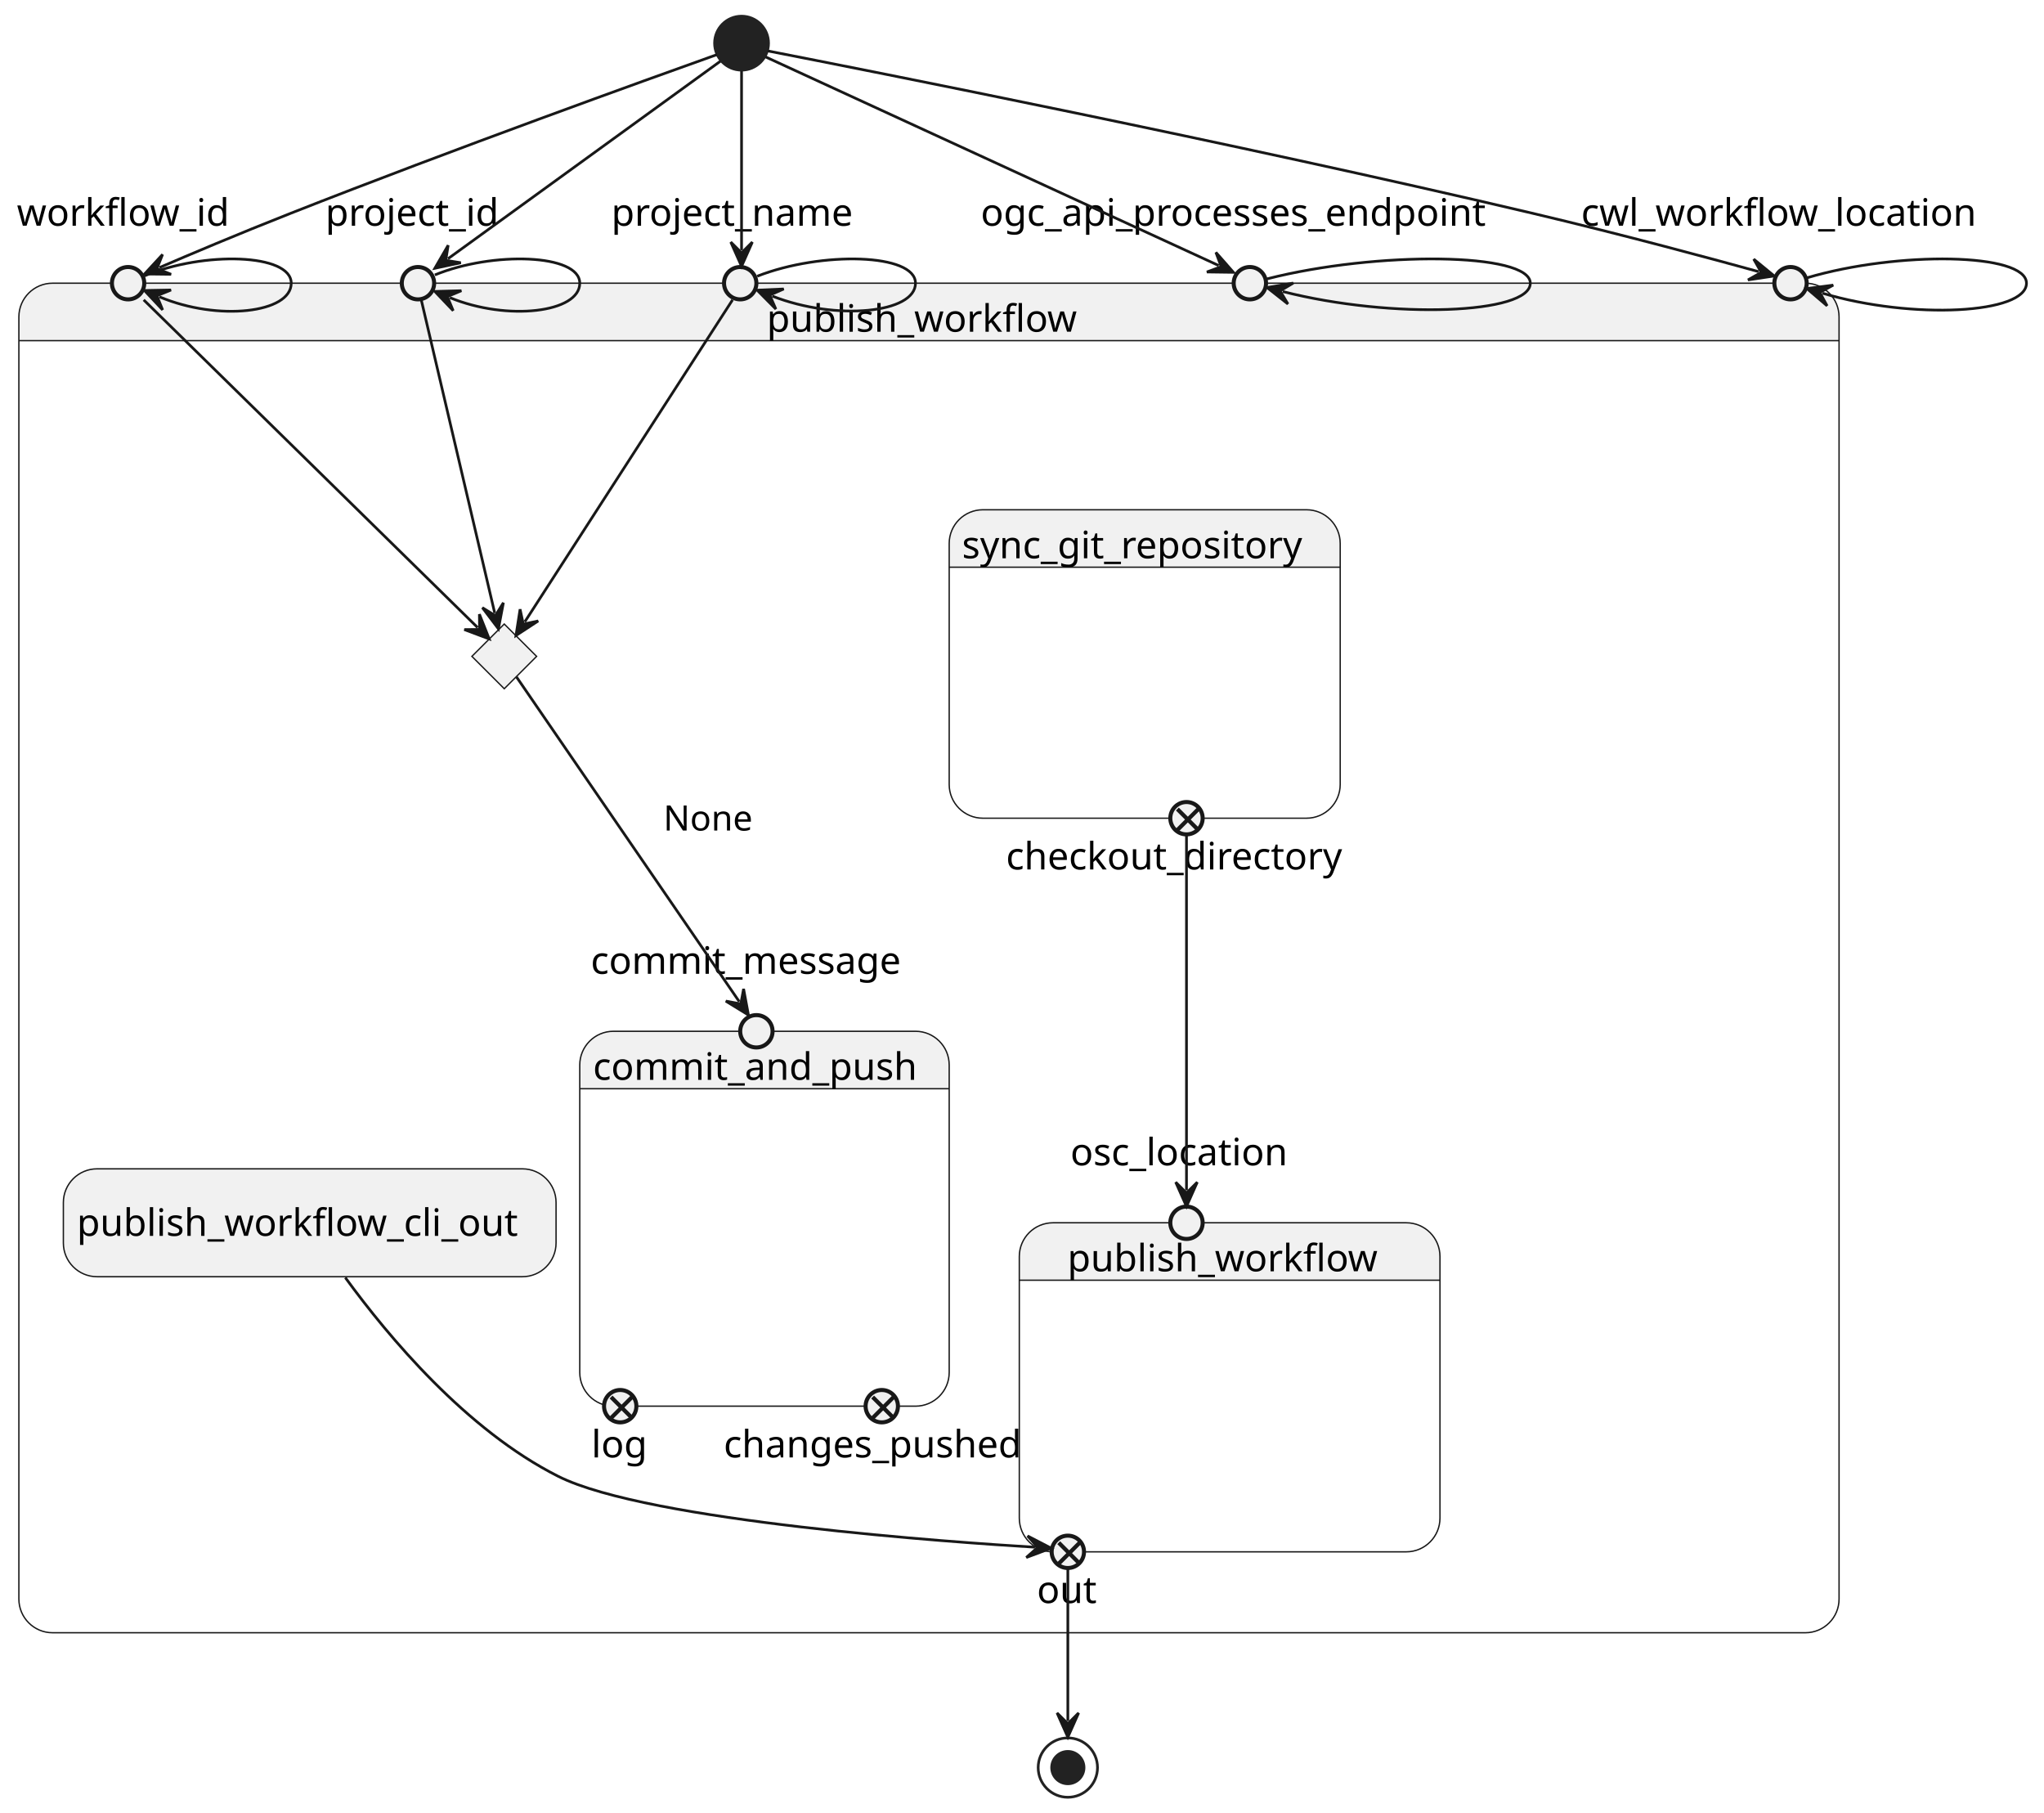
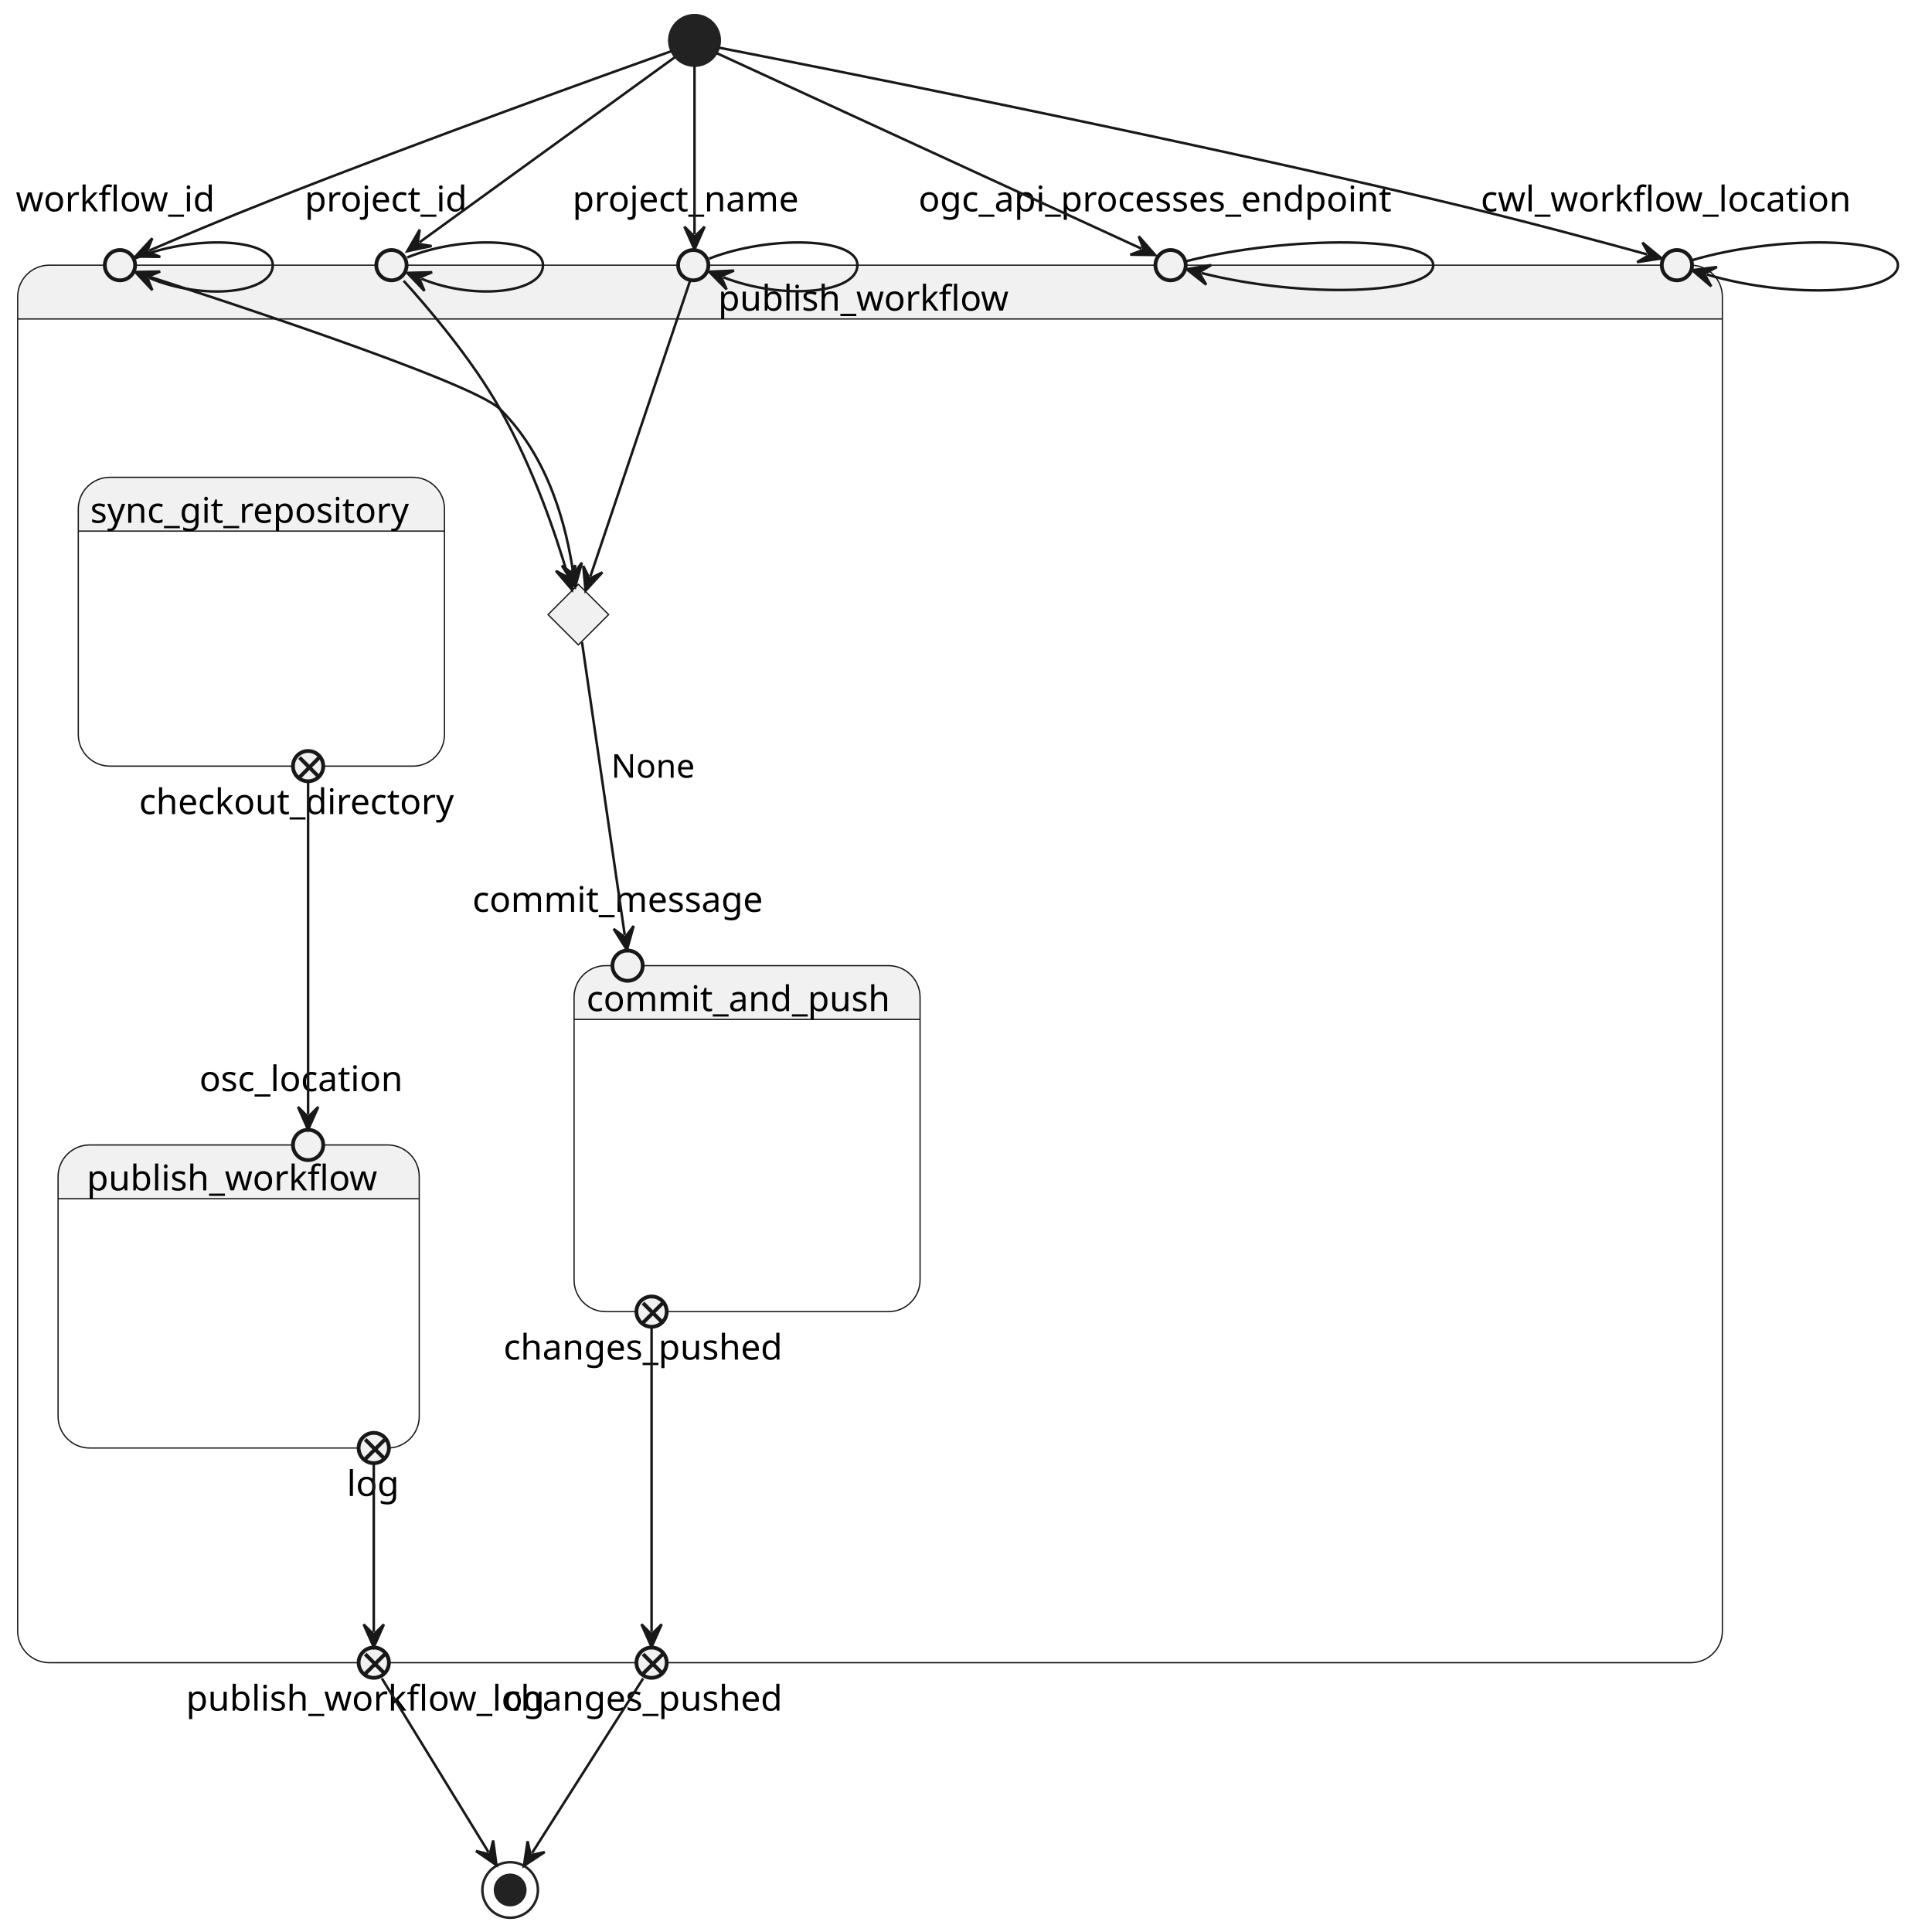
- <svg xmlns="http://www.w3.org/2000/svg" contentStyleType="text/css" data-diagram-type="STATE" height="672px" preserveAspectRatio="none" style="width:758px;height:672px;background:#FFFFFF;" version="1.1" viewBox="0 0 758 672" width="758px" zoomAndPan="magnify">
+ <svg xmlns="http://www.w3.org/2000/svg" contentStyleType="text/css" data-diagram-type="STATE" height="765px" preserveAspectRatio="none" style="width:758px;height:765px;background:#FFFFFF;" version="1.1" viewBox="0 0 758 765" width="758px" zoomAndPan="magnify">
  <defs />
  <g>
    <g class="cluster" data-entity="publish_workflow" data-source-line="12" data-uid="ent0002" id="cluster_publish_workflow">
      <path d="M19.5,105 L669.5,105 A12.5,12.5 0 0 1 682,117.5 L682,126.297 L7,126.297 L7,117.5 A12.5,12.5 0 0 1 19.5,105" fill="#F1F1F1" />
-       <rect fill="none" height="500.36" rx="12.5" ry="12.5" style="stroke:#181818;stroke-width:0.5;" width="675" x="7" y="105" />
+       <rect fill="none" height="553.36" rx="12.5" ry="12.5" style="stroke:#181818;stroke-width:0.5;" width="675" x="7" y="105" />
      <line style="stroke:#181818;stroke-width:0.5;" x1="7" x2="682" y1="126.297" y2="126.297" />
      <text fill="#000000" font-family="sans-serif" font-size="14" lengthAdjust="spacing" textLength="120.306" x="284.347" y="122.995">publish_workflow</text>
    </g>
-     <g class="cluster" data-entity="sync_git_repository" data-source-line="31" data-uid="ent0008" id="cluster_sync_git_repository">
-       <path d="M364.5,189 L484.5,189 A12.5,12.5 0 0 1 497,201.5 L497,210.297 L352,210.297 L352,201.5 A12.5,12.5 0 0 1 364.5,189" fill="#F1F1F1" />
-       <rect fill="none" height="114.36" rx="12.5" ry="12.5" style="stroke:#181818;stroke-width:0.5;" width="145" x="352" y="189" />
-       <line style="stroke:#181818;stroke-width:0.5;" x1="352" x2="497" y1="210.297" y2="210.297" />
-       <text fill="#000000" font-family="sans-serif" font-size="14" lengthAdjust="spacing" textLength="135.516" x="356.742" y="206.995">sync_git_repository</text>
+     <g class="cluster" data-entity="commit_and_push" data-source-line="42" data-uid="ent0009" id="cluster_commit_and_push">
+       <path d="M239.812,382.36 L351.812,382.36 A12.5,12.5 0 0 1 364.312,394.86 L364.312,403.657 L227.312,403.657 L227.312,394.86 A12.5,12.5 0 0 1 239.812,382.36" fill="#F1F1F1" />
+       <rect fill="none" height="137" rx="12.5" ry="12.5" style="stroke:#181818;stroke-width:0.5;" width="137" x="227.312" y="382.36" />
+       <line style="stroke:#181818;stroke-width:0.5;" x1="227.312" x2="364.312" y1="403.657" y2="403.657" />
+       <text fill="#000000" font-family="sans-serif" font-size="14" lengthAdjust="spacing" textLength="127.183" x="232.221" y="400.355">commit_and_push</text>
    </g>
-     <g class="cluster" data-entity="publish_workflow" data-source-line="57" data-uid="ent0010" id="cluster_publish_workflow">
-       <path d="M390.5,453.36 L521.5,453.36 A12.5,12.5 0 0 1 534,465.86 L534,474.657 L378,474.657 L378,465.86 A12.5,12.5 0 0 1 390.5,453.36" fill="#F1F1F1" />
-       <rect fill="none" height="122" rx="12.5" ry="12.5" style="stroke:#181818;stroke-width:0.5;" width="156" x="378" y="453.36" />
-       <line style="stroke:#181818;stroke-width:0.5;" x1="378" x2="534" y1="474.657" y2="474.657" />
-       <text fill="#000000" font-family="sans-serif" font-size="14" lengthAdjust="spacing" textLength="120.306" x="395.847" y="471.355">publish_workflow</text>
+     <g class="cluster" data-entity="sync_git_repository" data-source-line="63" data-uid="ent0012" id="cluster_sync_git_repository">
+       <path d="M43.5,189 L163.5,189 A12.5,12.5 0 0 1 176,201.5 L176,210.297 L31,210.297 L31,201.5 A12.5,12.5 0 0 1 43.5,189" fill="#F1F1F1" />
+       <rect fill="none" height="114.36" rx="12.5" ry="12.5" style="stroke:#181818;stroke-width:0.5;" width="145" x="31" y="189" />
+       <line style="stroke:#181818;stroke-width:0.5;" x1="31" x2="176" y1="210.297" y2="210.297" />
+       <text fill="#000000" font-family="sans-serif" font-size="14" lengthAdjust="spacing" textLength="135.516" x="35.742" y="206.995">sync_git_repository</text>
    </g>
-     <g class="cluster" data-entity="commit_and_push" data-source-line="130" data-uid="ent0014" id="cluster_commit_and_push">
-       <path d="M227.5,382.36 L339.5,382.36 A12.5,12.5 0 0 1 352,394.86 L352,403.657 L215,403.657 L215,394.86 A12.5,12.5 0 0 1 227.5,382.36" fill="#F1F1F1" />
-       <rect fill="none" height="139" rx="12.5" ry="12.5" style="stroke:#181818;stroke-width:0.5;" width="137" x="215" y="382.36" />
-       <line style="stroke:#181818;stroke-width:0.5;" x1="215" x2="352" y1="403.657" y2="403.657" />
-       <text fill="#000000" font-family="sans-serif" font-size="14" lengthAdjust="spacing" textLength="127.183" x="219.909" y="400.355">commit_and_push</text>
+     <g class="cluster" data-entity="publish_workflow" data-source-line="89" data-uid="ent0014" id="cluster_publish_workflow">
+       <path d="M35.5,453.36 L153.5,453.36 A12.5,12.5 0 0 1 166,465.86 L166,474.657 L23,474.657 L23,465.86 A12.5,12.5 0 0 1 35.5,453.36" fill="#F1F1F1" />
+       <rect fill="none" height="120" rx="12.5" ry="12.5" style="stroke:#181818;stroke-width:0.5;" width="143" x="23" y="453.36" />
+       <line style="stroke:#181818;stroke-width:0.5;" x1="23" x2="166" y1="474.657" y2="474.657" />
+       <text fill="#000000" font-family="sans-serif" font-size="14" lengthAdjust="spacing" textLength="120.306" x="34.347" y="471.355">publish_workflow</text>
    </g>
    <text fill="#000000" font-family="sans-serif" font-size="14" lengthAdjust="spacing" textLength="82.489" x="6.255" y="83.698">workflow_id</text>
    <ellipse cx="47.5" cy="105" fill="#F1F1F1" rx="6" ry="6" style="stroke:#181818;stroke-width:1.5;" />
    <text fill="#000000" font-family="sans-serif" font-size="14" lengthAdjust="spacing" textLength="68.674" x="120.663" y="83.698">project_id</text>
    <ellipse cx="155" cy="105" fill="#F1F1F1" rx="6" ry="6" style="stroke:#181818;stroke-width:1.5;" />
    <text fill="#000000" font-family="sans-serif" font-size="14" lengthAdjust="spacing" textLength="95.601" x="226.7" y="83.698">project_name</text>
    <ellipse cx="274.5" cy="105" fill="#F1F1F1" rx="6" ry="6" style="stroke:#181818;stroke-width:1.5;" />
    <text fill="#000000" font-family="sans-serif" font-size="14" lengthAdjust="spacing" textLength="199.596" x="363.702" y="83.698">ogc_api_processes_endpoint</text>
    <ellipse cx="463.5" cy="105" fill="#F1F1F1" rx="6" ry="6" style="stroke:#181818;stroke-width:1.5;" />
    <text fill="#000000" font-family="sans-serif" font-size="14" lengthAdjust="spacing" textLength="155.299" x="586.351" y="83.698">cwl_workflow_location</text>
    <ellipse cx="664" cy="105" fill="#F1F1F1" rx="6" ry="6" style="stroke:#181818;stroke-width:1.5;" />
-     <g class="entity" data-entity="commit_and_push_commit_message_choice" data-uid="ent0013" id="entity_commit_and_push_commit_message_choice">
-       <polygon fill="#F1F1F1" points="187,231.36,199,243.36,187,255.36,175,243.36,187,231.36" style="stroke:#181818;stroke-width:0.5;" />
+     <g class="entity" data-entity="commit_and_push_commit_message_choice" data-uid="ent0008" id="entity_commit_and_push_commit_message_choice">
+       <polygon fill="#F1F1F1" points="229,231.36,241,243.36,229,255.36,217,243.36,229,231.36" style="stroke:#181818;stroke-width:0.5;" />
    </g>
-     <rect fill="#F1F1F1" height="40" rx="12.5" ry="12.5" style="stroke:#181818;stroke-width:0.5;" width="182.71" x="23.5" y="433.36" />
-     <text fill="#000000" font-family="sans-serif" font-size="14" lengthAdjust="spacing" textLength="172.71" x="28.5" y="458.207">publish_workflow_cli_out</text>
-     <text fill="#000000" font-family="sans-serif" font-size="14" lengthAdjust="spacing" textLength="133.855" x="373.073" y="322.355">checkout_directory</text>
-     <ellipse cx="440" cy="303.36" fill="#F1F1F1" rx="6" ry="6" style="stroke:#181818;stroke-width:1.5;" />
-     <line style="stroke:#181818;stroke-width:1.5;" x1="444.389" x2="436.611" y1="307.749" y2="299.971" />
-     <line style="stroke:#181818;stroke-width:1.5;" x1="444.389" x2="436.611" y1="299.971" y2="307.749" />
-     <text fill="#000000" font-family="sans-serif" font-size="14" lengthAdjust="spacing" textLength="86.106" x="396.947" y="432.058">osc_location</text>
-     <ellipse cx="440" cy="453.36" fill="#F1F1F1" rx="6" ry="6" style="stroke:#181818;stroke-width:1.5;" />
-     <text fill="#000000" font-family="sans-serif" font-size="14" lengthAdjust="spacing" textLength="22.928" x="384.536" y="594.355">out</text>
-     <ellipse cx="396" cy="575.36" fill="#F1F1F1" rx="6" ry="6" style="stroke:#181818;stroke-width:1.5;" />
-     <line style="stroke:#181818;stroke-width:1.5;" x1="400.389" x2="392.611" y1="579.749" y2="571.971" />
-     <line style="stroke:#181818;stroke-width:1.5;" x1="400.389" x2="392.611" y1="571.971" y2="579.749" />
-     <text fill="#000000" font-family="sans-serif" font-size="14" lengthAdjust="spacing" textLength="122.835" x="219.083" y="361.058">commit_message</text>
-     <ellipse cx="280.5" cy="382.36" fill="#F1F1F1" rx="6" ry="6" style="stroke:#181818;stroke-width:1.5;" />
-     <text fill="#000000" font-family="sans-serif" font-size="14" lengthAdjust="spacing" textLength="117.243" x="268.378" y="540.355">changes_pushed</text>
-     <ellipse cx="327" cy="521.36" fill="#F1F1F1" rx="6" ry="6" style="stroke:#181818;stroke-width:1.5;" />
-     <line style="stroke:#181818;stroke-width:1.5;" x1="331.389" x2="323.611" y1="525.749" y2="517.971" />
-     <line style="stroke:#181818;stroke-width:1.5;" x1="331.389" x2="323.611" y1="517.971" y2="525.749" />
-     <text fill="#000000" font-family="sans-serif" font-size="14" lengthAdjust="spacing" textLength="21.342" x="219.329" y="540.355">log</text>
-     <ellipse cx="230" cy="521.36" fill="#F1F1F1" rx="6" ry="6" style="stroke:#181818;stroke-width:1.5;" />
-     <line style="stroke:#181818;stroke-width:1.5;" x1="234.389" x2="226.611" y1="525.749" y2="517.971" />
-     <line style="stroke:#181818;stroke-width:1.5;" x1="234.389" x2="226.611" y1="517.971" y2="525.749" />
+     <text fill="#000000" font-family="sans-serif" font-size="14" lengthAdjust="spacing" textLength="148.648" x="73.676" y="677.355">publish_workflow_log</text>
+     <ellipse cx="148" cy="658.36" fill="#F1F1F1" rx="6" ry="6" style="stroke:#181818;stroke-width:1.5;" />
+     <line style="stroke:#181818;stroke-width:1.5;" x1="152.389" x2="144.611" y1="662.749" y2="654.971" />
+     <line style="stroke:#181818;stroke-width:1.5;" x1="152.389" x2="144.611" y1="654.971" y2="662.749" />
+     <text fill="#000000" font-family="sans-serif" font-size="14" lengthAdjust="spacing" textLength="117.243" x="199.378" y="677.355">changes_pushed</text>
+     <ellipse cx="258" cy="658.36" fill="#F1F1F1" rx="6" ry="6" style="stroke:#181818;stroke-width:1.5;" />
+     <line style="stroke:#181818;stroke-width:1.5;" x1="262.389" x2="254.611" y1="662.749" y2="654.971" />
+     <line style="stroke:#181818;stroke-width:1.5;" x1="262.389" x2="254.611" y1="654.971" y2="662.749" />
+     <text fill="#000000" font-family="sans-serif" font-size="14" lengthAdjust="spacing" textLength="122.835" x="187.083" y="361.058">commit_message</text>
+     <ellipse cx="248.5" cy="382.36" fill="#F1F1F1" rx="6" ry="6" style="stroke:#181818;stroke-width:1.5;" />
+     <text fill="#000000" font-family="sans-serif" font-size="14" lengthAdjust="spacing" textLength="117.243" x="199.378" y="538.355">changes_pushed</text>
+     <ellipse cx="258" cy="519.36" fill="#F1F1F1" rx="6" ry="6" style="stroke:#181818;stroke-width:1.5;" />
+     <line style="stroke:#181818;stroke-width:1.5;" x1="262.389" x2="254.611" y1="523.749" y2="515.971" />
+     <line style="stroke:#181818;stroke-width:1.5;" x1="262.389" x2="254.611" y1="515.971" y2="523.749" />
+     <text fill="#000000" font-family="sans-serif" font-size="14" lengthAdjust="spacing" textLength="133.855" x="55.073" y="322.355">checkout_directory</text>
+     <ellipse cx="122" cy="303.36" fill="#F1F1F1" rx="6" ry="6" style="stroke:#181818;stroke-width:1.5;" />
+     <line style="stroke:#181818;stroke-width:1.5;" x1="126.389" x2="118.611" y1="307.749" y2="299.971" />
+     <line style="stroke:#181818;stroke-width:1.5;" x1="126.389" x2="118.611" y1="299.971" y2="307.749" />
+     <text fill="#000000" font-family="sans-serif" font-size="14" lengthAdjust="spacing" textLength="86.106" x="78.947" y="432.058">osc_location</text>
+     <ellipse cx="122" cy="453.36" fill="#F1F1F1" rx="6" ry="6" style="stroke:#181818;stroke-width:1.5;" />
+     <text fill="#000000" font-family="sans-serif" font-size="14" lengthAdjust="spacing" textLength="21.342" x="137.329" y="592.355">log</text>
+     <ellipse cx="148" cy="573.36" fill="#F1F1F1" rx="6" ry="6" style="stroke:#181818;stroke-width:1.5;" />
+     <line style="stroke:#181818;stroke-width:1.5;" x1="152.389" x2="144.611" y1="577.749" y2="569.971" />
+     <line style="stroke:#181818;stroke-width:1.5;" x1="152.389" x2="144.611" y1="569.971" y2="577.749" />
    <ellipse cx="275" cy="16" fill="#222222" rx="10" ry="10" style="stroke:#222222;stroke-width:1;" />
-     <ellipse cx="396" cy="655.36" fill="none" rx="11" ry="11" style="stroke:#222222;stroke-width:1;" />
-     <ellipse cx="396" cy="655.36" fill="#222222" rx="6" ry="6" style="stroke:#222222;stroke-width:1;" />
-     <g class="link" data-entity-1="publish_workflow_workflow_id" data-entity-2="publish_workflow_workflow_id" data-source-line="63" data-uid="lnk2" id="link_publish_workflow_workflow_id_publish_workflow_workflow_id">
+     <ellipse cx="202" cy="748.36" fill="none" rx="11" ry="11" style="stroke:#222222;stroke-width:1;" />
+     <ellipse cx="202" cy="748.36" fill="#222222" rx="6" ry="6" style="stroke:#222222;stroke-width:1;" />
+     <g class="link" data-entity-1="publish_workflow_workflow_id" data-entity-2="commit_and_push_commit_message_choice" data-source-line="33" data-uid="lnk2" id="link_publish_workflow_workflow_id_commit_and_push_commit_message_choice">
+       <path d="M53.58,107.78 C79.44,116.08 186.88,151 198,162 C217.88,181.67 224.367,209.547 226.897,226.347" fill="none" id="publish_workflow_workflow_id-to-commit_and_push_commit_message_choice" style="stroke:#181818;stroke-width:1;" />
+       <polygon fill="#181818" points="227.79,232.28,230.405,222.785,227.045,227.336,222.494,223.976,227.79,232.28" style="stroke:#181818;stroke-width:1;" />
+     </g>
+     <g class="link" data-entity-1="publish_workflow_project_name" data-entity-2="commit_and_push_commit_message_choice" data-source-line="35" data-uid="lnk3" id="link_publish_workflow_project_name_commit_and_push_commit_message_choice">
+       <path d="M273.25,111.18 C266.29,131.81 242.427,202.544 233.777,228.204" fill="none" id="publish_workflow_project_name-to-commit_and_push_commit_message_choice" style="stroke:#181818;stroke-width:1;" />
+       <polygon fill="#181818" points="231.86,233.89,238.525,226.639,233.457,229.152,230.945,224.084,231.86,233.89" style="stroke:#181818;stroke-width:1;" />
+     </g>
+     <g class="link" data-entity-1="publish_workflow_project_id" data-entity-2="commit_and_push_commit_message_choice" data-source-line="37" data-uid="lnk4" id="link_publish_workflow_project_id_commit_and_push_commit_message_choice">
+       <path d="M159.83,111.2 C168.44,120.68 186.6,141.69 198,162 C211.76,186.51 220.333,212.605 224.813,227.795" fill="none" id="publish_workflow_project_id-to-commit_and_push_commit_message_choice" style="stroke:#181818;stroke-width:1;" />
+       <polygon fill="#181818" points="226.51,233.55,227.801,223.786,225.096,228.754,220.127,226.049,226.51,233.55" style="stroke:#181818;stroke-width:1;" />
+     </g>
+     <g class="link" data-entity-1="commit_and_push_commit_message_choice" data-entity-2="commit_and_push_commit_message" data-source-line="47" data-uid="lnk5" id="link_commit_and_push_commit_message_choice_commit_and_push_commit_message">
+       <path d="M230.44,254.21 C234.38,281.21 244.381,349.773 247.371,370.193" fill="none" id="commit_and_push_commit_message_choice-to-commit_and_push_commit_message" style="stroke:#181818;stroke-width:1;" />
+       <polygon fill="#181818" points="248.24,376.13,250.894,366.645,247.516,371.183,242.978,367.805,248.24,376.13" style="stroke:#181818;stroke-width:1;" />
+       <text fill="#000000" font-family="sans-serif" font-size="13" lengthAdjust="spacing" textLength="33.916" x="242" y="307.927">None</text>
+     </g>
+     <g class="link" data-entity-1="publish_workflow_workflow_id" data-entity-2="publish_workflow_workflow_id" data-source-line="95" data-uid="lnk6" id="link_publish_workflow_workflow_id_publish_workflow_workflow_id">
      <path d="M53.57,102.29 C75.42,93.08 108,93.98 108,105 C108,116.02 80.949,119.251 59.099,110.04" fill="none" id="publish_workflow_workflow_id-to-publish_workflow_workflow_id" style="stroke:#181818;stroke-width:1;" />
      <polygon fill="#181818" points="53.57,107.71,60.31,114.892,58.177,109.652,63.417,107.52,53.57,107.71" style="stroke:#181818;stroke-width:1;" />
    </g>
-     <g class="link" data-entity-1="publish_workflow_project_id" data-entity-2="publish_workflow_project_id" data-source-line="71" data-uid="lnk3" id="link_publish_workflow_project_id_publish_workflow_project_id">
+     <g class="link" data-entity-1="publish_workflow_project_id" data-entity-2="publish_workflow_project_id" data-source-line="103" data-uid="lnk7" id="link_publish_workflow_project_id_publish_workflow_project_id">
      <path d="M161.26,101.94 C182.7,93.11 215,94.12 215,105 C215,115.87 188.248,119.175 166.808,110.345" fill="none" id="publish_workflow_project_id-to-publish_workflow_project_id" style="stroke:#181818;stroke-width:1;" />
      <polygon fill="#181818" points="161.26,108.06,168.059,115.186,165.883,109.964,171.105,107.789,161.26,108.06" style="stroke:#181818;stroke-width:1;" />
    </g>
-     <g class="link" data-entity-1="publish_workflow_project_name" data-entity-2="publish_workflow_project_name" data-source-line="79" data-uid="lnk4" id="link_publish_workflow_project_name_publish_workflow_project_name">
+     <g class="link" data-entity-1="publish_workflow_project_name" data-entity-2="publish_workflow_project_name" data-source-line="111" data-uid="lnk8" id="link_publish_workflow_project_name_publish_workflow_project_name">
      <path d="M280.8,102.41 C304.66,93.07 339.5,93.94 339.5,105 C339.5,116.06 310.247,119.117 286.387,109.777" fill="none" id="publish_workflow_project_name-to-publish_workflow_project_name" style="stroke:#181818;stroke-width:1;" />
      <polygon fill="#181818" points="280.8,107.59,287.723,114.595,285.456,109.413,290.639,107.146,280.8,107.59" style="stroke:#181818;stroke-width:1;" />
    </g>
-     <g class="link" data-entity-1="publish_workflow_ogc_api_processes_endpoint" data-entity-2="publish_workflow_ogc_api_processes_endpoint" data-source-line="87" data-uid="lnk5" id="link_publish_workflow_ogc_api_processes_endpoint_publish_workflow_ogc_api_processes_endpoint">
+     <g class="link" data-entity-1="publish_workflow_ogc_api_processes_endpoint" data-entity-2="publish_workflow_ogc_api_processes_endpoint" data-source-line="119" data-uid="lnk9" id="link_publish_workflow_ogc_api_processes_endpoint_publish_workflow_ogc_api_processes_endpoint">
      <path d="M469.88,103.39 C510.57,93.03 567.5,93.56 567.5,105 C567.5,116.44 516.385,118.45 475.695,108.09" fill="none" id="publish_workflow_ogc_api_processes_endpoint-to-publish_workflow_ogc_api_processes_endpoint" style="stroke:#181818;stroke-width:1;" />
      <polygon fill="#181818" points="469.88,106.61,477.615,112.707,474.725,107.844,479.589,104.954,469.88,106.61" style="stroke:#181818;stroke-width:1;" />
    </g>
-     <g class="link" data-entity-1="sync_git_repository_checkout_directory" data-entity-2="publish_workflow_osc_location" data-source-line="95" data-uid="lnk6" id="link_sync_git_repository_checkout_directory_publish_workflow_osc_location">
-       <path d="M440,309.63 C440,332.7 440,418.67 440,441.31" fill="none" id="sync_git_repository_checkout_directory-to-publish_workflow_osc_location" style="stroke:#181818;stroke-width:1;" />
-       <polygon fill="#181818" points="440,447.31,444,438.31,440,442.31,436,438.31,440,447.31" style="stroke:#181818;stroke-width:1;" />
+     <g class="link" data-entity-1="sync_git_repository_checkout_directory" data-entity-2="publish_workflow_osc_location" data-source-line="127" data-uid="lnk10" id="link_sync_git_repository_checkout_directory_publish_workflow_osc_location">
+       <path d="M122,309.63 C122,332.7 122,418.67 122,441.31" fill="none" id="sync_git_repository_checkout_directory-to-publish_workflow_osc_location" style="stroke:#181818;stroke-width:1;" />
+       <polygon fill="#181818" points="122,447.31,126,438.31,122,442.31,118,438.31,122,447.31" style="stroke:#181818;stroke-width:1;" />
    </g>
-     <g class="link" data-entity-1="publish_workflow_cwl_workflow_location" data-entity-2="publish_workflow_cwl_workflow_location" data-source-line="103" data-uid="lnk7" id="link_publish_workflow_cwl_workflow_location_publish_workflow_cwl_workflow_location">
+     <g class="link" data-entity-1="publish_workflow_cwl_workflow_location" data-entity-2="publish_workflow_cwl_workflow_location" data-source-line="135" data-uid="lnk11" id="link_publish_workflow_cwl_workflow_location_publish_workflow_cwl_workflow_location">
      <path d="M670.08,103.01 C703.64,93.04 751.5,93.7 751.5,105 C751.5,116.3 709.392,118.669 675.832,108.699" fill="none" id="publish_workflow_cwl_workflow_location-to-publish_workflow_cwl_workflow_location" style="stroke:#181818;stroke-width:1;" />
      <polygon fill="#181818" points="670.08,106.99,677.568,113.387,674.873,108.414,679.846,105.719,670.08,106.99" style="stroke:#181818;stroke-width:1;" />
    </g>
-     <g class="link" data-entity-1="publish_workflow_workflow_id" data-entity-2="commit_and_push_commit_message_choice" data-source-line="121" data-uid="lnk8" id="link_publish_workflow_workflow_id_commit_and_push_commit_message_choice">
-       <path d="M53.28,111.18 C75.2,132.68 154.648,210.618 177.127,232.678" fill="none" id="publish_workflow_workflow_id-to-commit_and_push_commit_message_choice" style="stroke:#181818;stroke-width:1;" />
-       <polygon fill="#181818" points="181.41,236.88,177.788,227.721,177.841,233.378,172.185,233.431,181.41,236.88" style="stroke:#181818;stroke-width:1;" />
+     <g class="link" data-entity-1="publish_workflow_log" data-entity-2="publish_workflow_publish_workflow_log" data-source-line="151" data-uid="lnk12" id="link_publish_workflow_log_publish_workflow_publish_workflow_log">
+       <path d="M148,579.81 C148,594.95 148,631.44 148,646.21" fill="none" id="publish_workflow_log-to-publish_workflow_publish_workflow_log" style="stroke:#181818;stroke-width:1;" />
+       <polygon fill="#181818" points="148,652.21,152,643.21,148,647.21,144,643.21,148,652.21" style="stroke:#181818;stroke-width:1;" />
    </g>
-     <g class="link" data-entity-1="publish_workflow_project_name" data-entity-2="commit_and_push_commit_message_choice" data-source-line="123" data-uid="lnk9" id="link_publish_workflow_project_name_commit_and_push_commit_message_choice">
-       <path d="M271.66,111.18 C258.03,132.29 209.934,206.829 194.604,230.579" fill="none" id="publish_workflow_project_name-to-commit_and_push_commit_message_choice" style="stroke:#181818;stroke-width:1;" />
-       <polygon fill="#181818" points="191.35,235.62,199.591,230.228,194.062,231.419,192.87,225.889,191.35,235.62" style="stroke:#181818;stroke-width:1;" />
+     <g class="link" data-entity-1="commit_and_push_changes_pushed" data-entity-2="publish_workflow_changes_pushed" data-source-line="156" data-uid="lnk13" id="link_commit_and_push_changes_pushed_publish_workflow_changes_pushed">
+       <path d="M258,525.56 C258,547.26 258,624.44 258,646.15" fill="none" id="commit_and_push_changes_pushed-to-publish_workflow_changes_pushed" style="stroke:#181818;stroke-width:1;" />
+       <polygon fill="#181818" points="258,652.15,262,643.15,258,647.15,254,643.15,258,652.15" style="stroke:#181818;stroke-width:1;" />
    </g>
-     <g class="link" data-entity-1="publish_workflow_project_id" data-entity-2="commit_and_push_commit_message_choice" data-source-line="125" data-uid="lnk10" id="link_publish_workflow_project_id_commit_and_push_commit_message_choice">
-       <path d="M156.22,111.18 C161.01,131.61 177.278,200.959 183.468,227.309" fill="none" id="publish_workflow_project_id-to-commit_and_push_commit_message_choice" style="stroke:#181818;stroke-width:1;" />
-       <polygon fill="#181818" points="184.84,233.15,186.676,223.474,183.697,228.282,178.888,225.303,184.84,233.15" style="stroke:#181818;stroke-width:1;" />
-     </g>
-     <g class="link" data-entity-1="commit_and_push_commit_message_choice" data-entity-2="commit_and_push_commit_message" data-source-line="135" data-uid="lnk11" id="link_commit_and_push_commit_message_choice_commit_and_push_commit_message">
-       <path d="M191.53,250.97 C207.82,274.7 259.745,350.383 274.155,371.383" fill="none" id="commit_and_push_commit_message_choice-to-commit_and_push_commit_message" style="stroke:#181818;stroke-width:1;" />
-       <polygon fill="#181818" points="277.55,376.33,275.756,366.646,274.721,372.207,269.16,371.172,277.55,376.33" style="stroke:#181818;stroke-width:1;" />
-       <text fill="#000000" font-family="sans-serif" font-size="13" lengthAdjust="spacing" textLength="33.916" x="246" y="307.927">None</text>
-     </g>
-     <g class="link" data-entity-1="publish_workflow_cli_out" data-entity-2="publish_workflow_out" data-source-line="153" data-uid="lnk13" id="link_publish_workflow_cli_out_publish_workflow_out">
-       <path d="M128.06,473.69 C143.95,495.51 172.92,530.2 207,547.36 C240.31,564.13 355.071,571.92 383.831,573.65" fill="none" id="publish_workflow_cli_out-to-publish_workflow_out" style="stroke:#181818;stroke-width:1;" />
-       <polygon fill="#181818" points="389.82,574.01,381.076,569.477,384.829,573.71,380.596,577.462,389.82,574.01" style="stroke:#181818;stroke-width:1;" />
-     </g>
-     <g class="link" data-entity-1=".start." data-entity-2="publish_workflow_workflow_id" data-source-line="158" data-uid="lnk15" id="link_.start._publish_workflow_workflow_id">
+     <g class="link" data-entity-1=".start." data-entity-2="publish_workflow_workflow_id" data-source-line="161" data-uid="lnk15" id="link_.start._publish_workflow_workflow_id">
      <path d="M265.9,20.24 C240.69,29.23 167.85,55.43 108,79 C87.84,86.94 69.681,94.658 59.111,99.208" fill="none" id="*start*-to-publish_workflow_workflow_id" style="stroke:#181818;stroke-width:1;" />
      <polygon fill="#181818" points="53.6,101.58,63.448,101.696,58.193,99.603,60.285,94.347,53.6,101.58" style="stroke:#181818;stroke-width:1;" />
    </g>
-     <g class="link" data-entity-1=".start." data-entity-2="publish_workflow_project_id" data-source-line="160" data-uid="lnk16" id="link_.start._publish_workflow_project_id">
+     <g class="link" data-entity-1=".start." data-entity-2="publish_workflow_project_id" data-source-line="163" data-uid="lnk16" id="link_.start._publish_workflow_project_id">
      <path d="M267.13,22.71 C244.81,38.89 186.307,81.298 166.117,95.938" fill="none" id="*start*-to-publish_workflow_project_id" style="stroke:#181818;stroke-width:1;" />
      <polygon fill="#181818" points="161.26,99.46,170.894,97.415,165.308,96.525,166.198,90.939,161.26,99.46" style="stroke:#181818;stroke-width:1;" />
    </g>
-     <g class="link" data-entity-1=".start." data-entity-2="publish_workflow_project_name" data-source-line="162" data-uid="lnk17" id="link_.start._publish_workflow_project_name">
+     <g class="link" data-entity-1=".start." data-entity-2="publish_workflow_project_name" data-source-line="165" data-uid="lnk17" id="link_.start._publish_workflow_project_name">
      <path d="M275,26.31 C275,44.55 275,78.44 275,92.75" fill="none" id="*start*-to-publish_workflow_project_name" style="stroke:#181818;stroke-width:1;" />
      <polygon fill="#181818" points="275,98.75,279,89.75,275,93.75,271,89.75,275,98.75" style="stroke:#181818;stroke-width:1;" />
    </g>
-     <g class="link" data-entity-1=".start." data-entity-2="publish_workflow_ogc_api_processes_endpoint" data-source-line="164" data-uid="lnk18" id="link_.start._publish_workflow_ogc_api_processes_endpoint">
+     <g class="link" data-entity-1=".start." data-entity-2="publish_workflow_ogc_api_processes_endpoint" data-source-line="167" data-uid="lnk18" id="link_.start._publish_workflow_ogc_api_processes_endpoint">
      <path d="M283.86,21.08 C316.41,36.06 423.49,85.35 451.96,98.46" fill="none" id="*start*-to-publish_workflow_ogc_api_processes_endpoint" style="stroke:#181818;stroke-width:1;" />
      <polygon fill="#181818" points="457.41,100.97,450.908,93.572,452.868,98.879,447.562,100.839,457.41,100.97" style="stroke:#181818;stroke-width:1;" />
    </g>
-     <g class="link" data-entity-1=".start." data-entity-2="publish_workflow_cwl_workflow_location" data-source-line="166" data-uid="lnk19" id="link_.start._publish_workflow_cwl_workflow_location">
+     <g class="link" data-entity-1=".start." data-entity-2="publish_workflow_cwl_workflow_location" data-source-line="169" data-uid="lnk19" id="link_.start._publish_workflow_cwl_workflow_location">
      <path d="M284.65,18.87 C321.54,26.07 457.17,52.86 568,79 C602.2,87.07 637.066,96.554 652.176,100.724" fill="none" id="*start*-to-publish_workflow_cwl_workflow_location" style="stroke:#181818;stroke-width:1;" />
      <polygon fill="#181818" points="657.96,102.32,650.348,96.07,653.14,100.99,648.22,103.782,657.96,102.32" style="stroke:#181818;stroke-width:1;" />
    </g>
-     <g class="link" data-entity-1="publish_workflow_out" data-entity-2=".end." data-source-line="170" data-uid="lnk21" id="link_publish_workflow_out_.end.">
-       <path d="M396,581.48 C396,594.15 396,621.2 396,638.09" fill="none" id="publish_workflow_out-to-*end*" style="stroke:#181818;stroke-width:1;" />
-       <polygon fill="#181818" points="396,644.09,400,635.09,396,639.09,392,635.09,396,644.09" style="stroke:#181818;stroke-width:1;" />
+     <g class="link" data-entity-1="publish_workflow_publish_workflow_log" data-entity-2=".end." data-source-line="173" data-uid="lnk21" id="link_publish_workflow_publish_workflow_log_.end.">
+       <path d="M151.22,664.6 C160.16,679.18 182.27,715.217 193.44,733.407" fill="none" id="publish_workflow_publish_workflow_log-to-*end*" style="stroke:#181818;stroke-width:1;" />
+       <polygon fill="#181818" points="196.58,738.52,195.279,728.757,193.964,734.259,188.462,732.944,196.58,738.52" style="stroke:#181818;stroke-width:1;" />
+     </g>
+     <g class="link" data-entity-1="publish_workflow_changes_pushed" data-entity-2=".end." data-source-line="175" data-uid="lnk22" id="link_publish_workflow_changes_pushed_.end.">
+       <path d="M254.66,664.6 C245.34,679.25 222.162,715.688 210.672,733.739" fill="none" id="publish_workflow_changes_pushed-to-*end*" style="stroke:#181818;stroke-width:1;" />
+       <polygon fill="#181818" points="207.45,738.8,215.657,733.356,210.135,734.582,208.909,729.06,207.45,738.8" style="stroke:#181818;stroke-width:1;" />
    </g>
  </g>
</svg>
